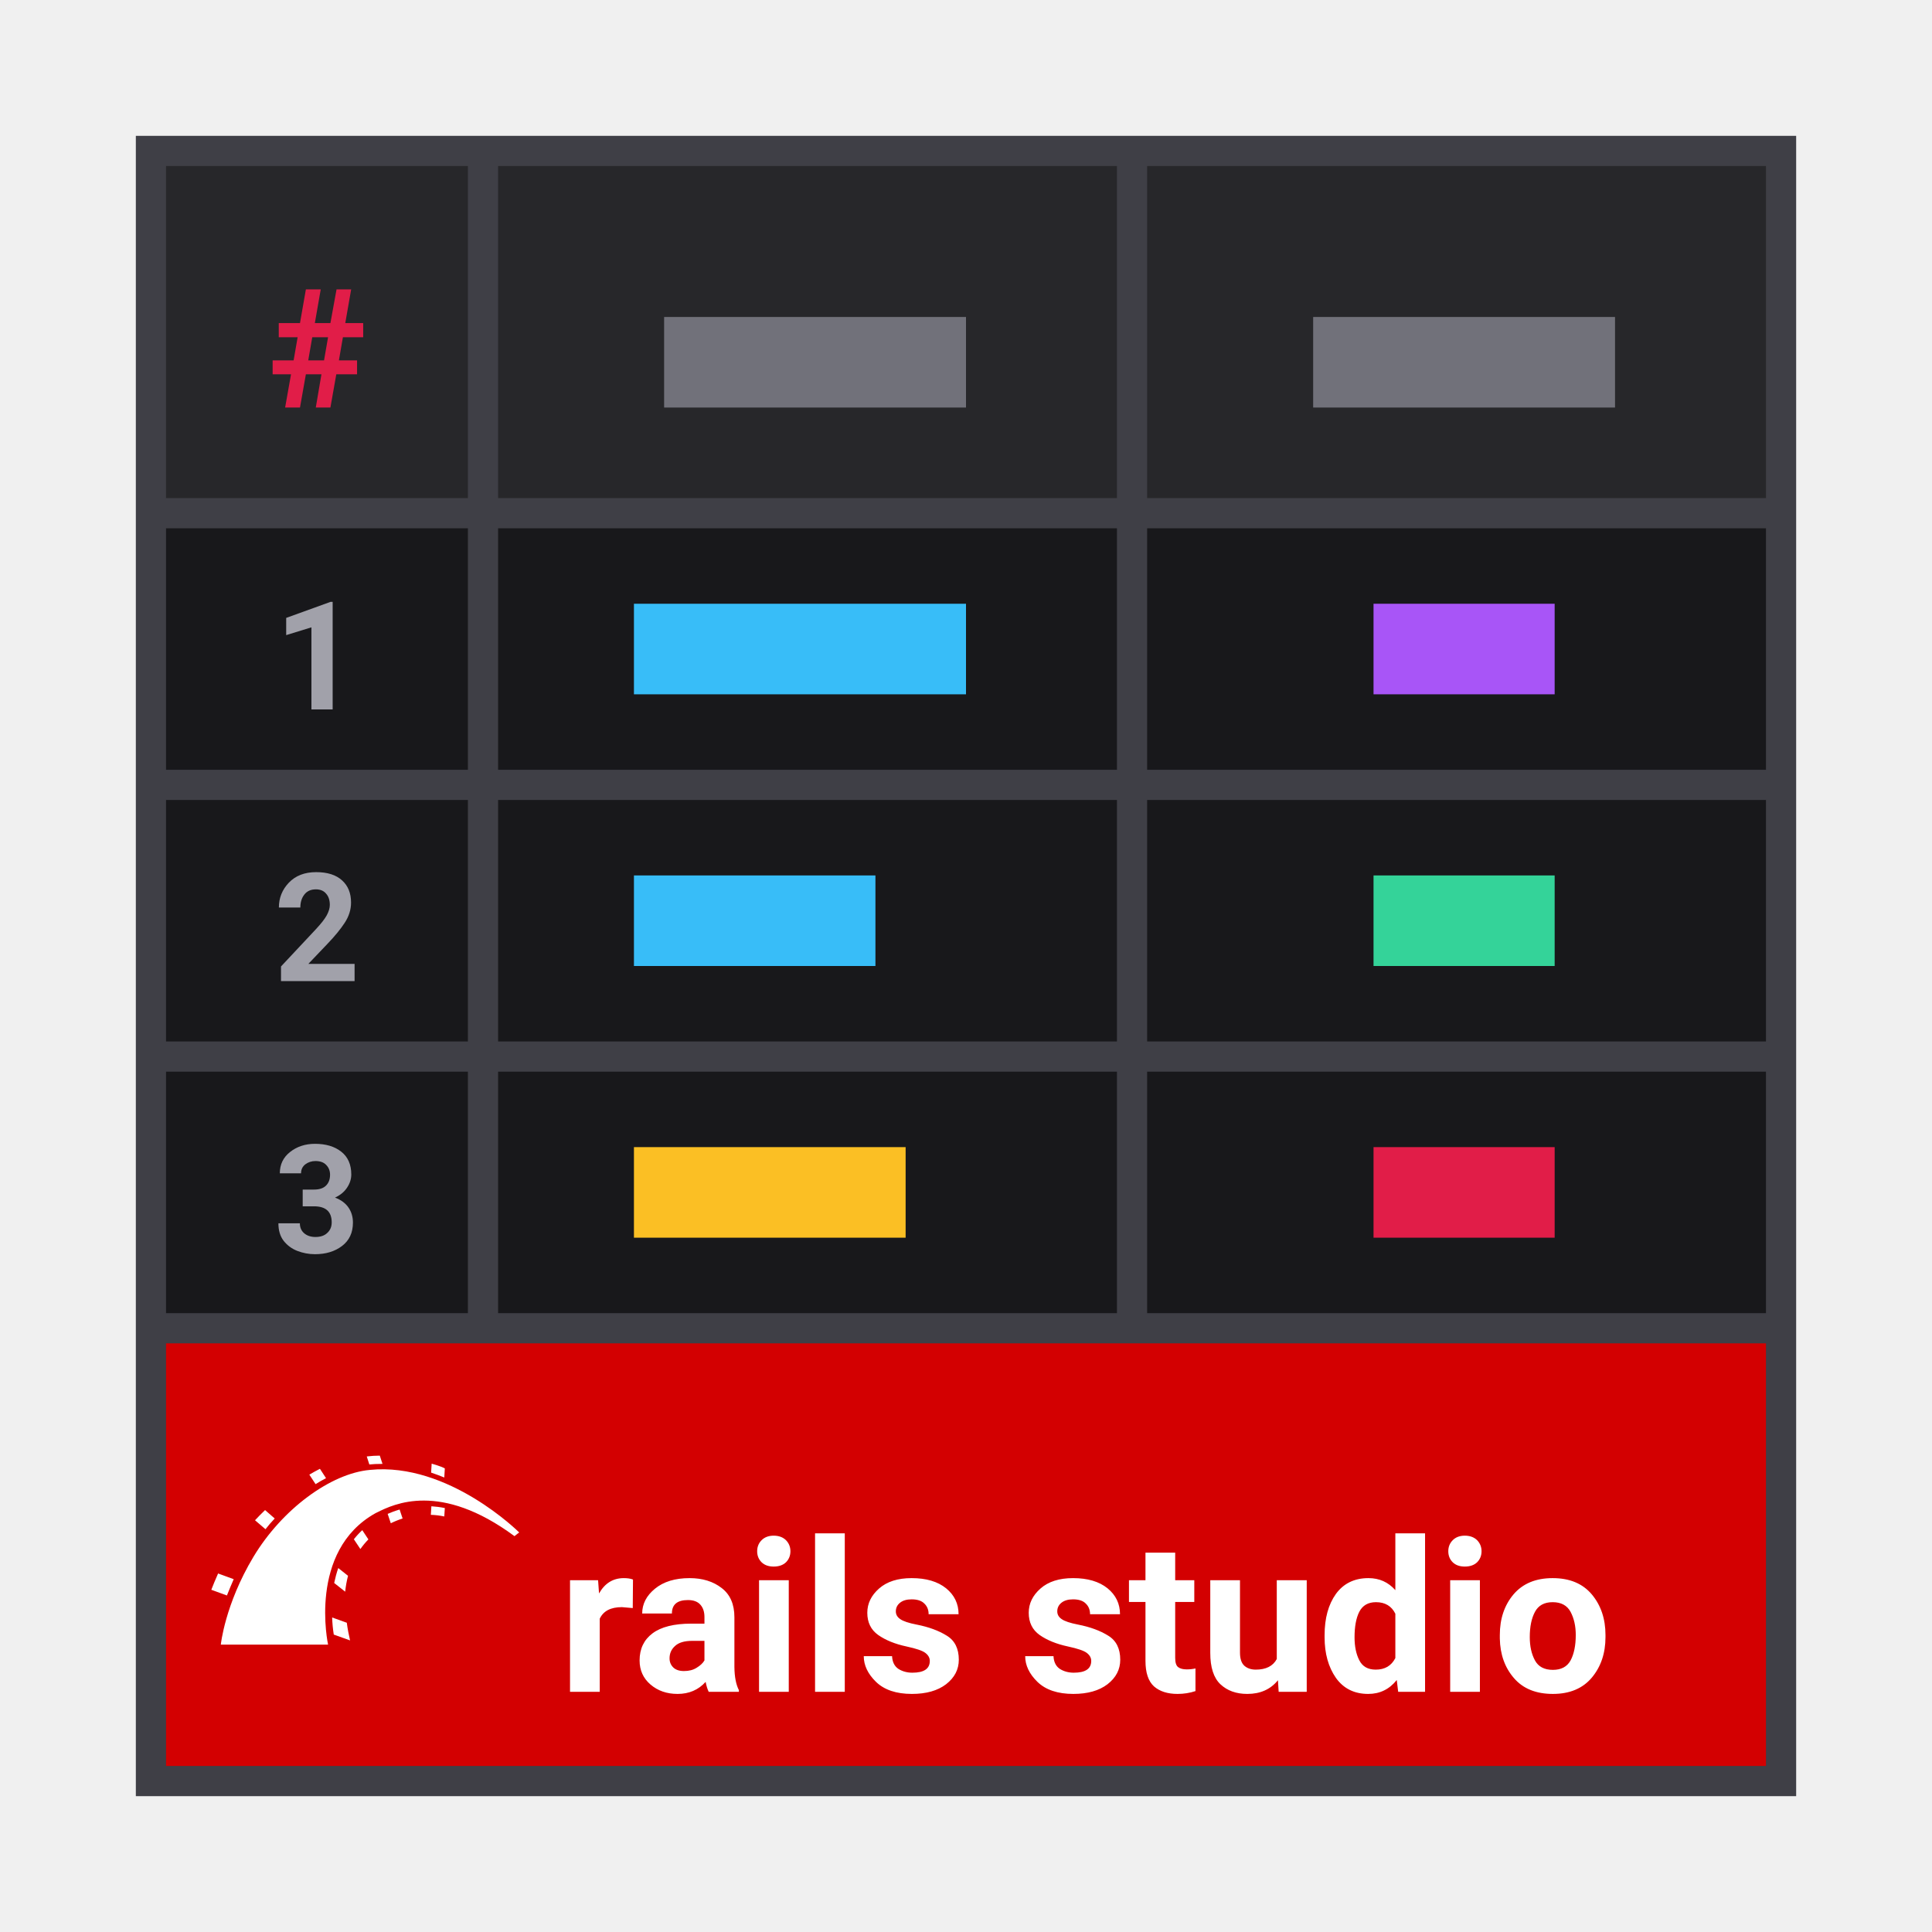
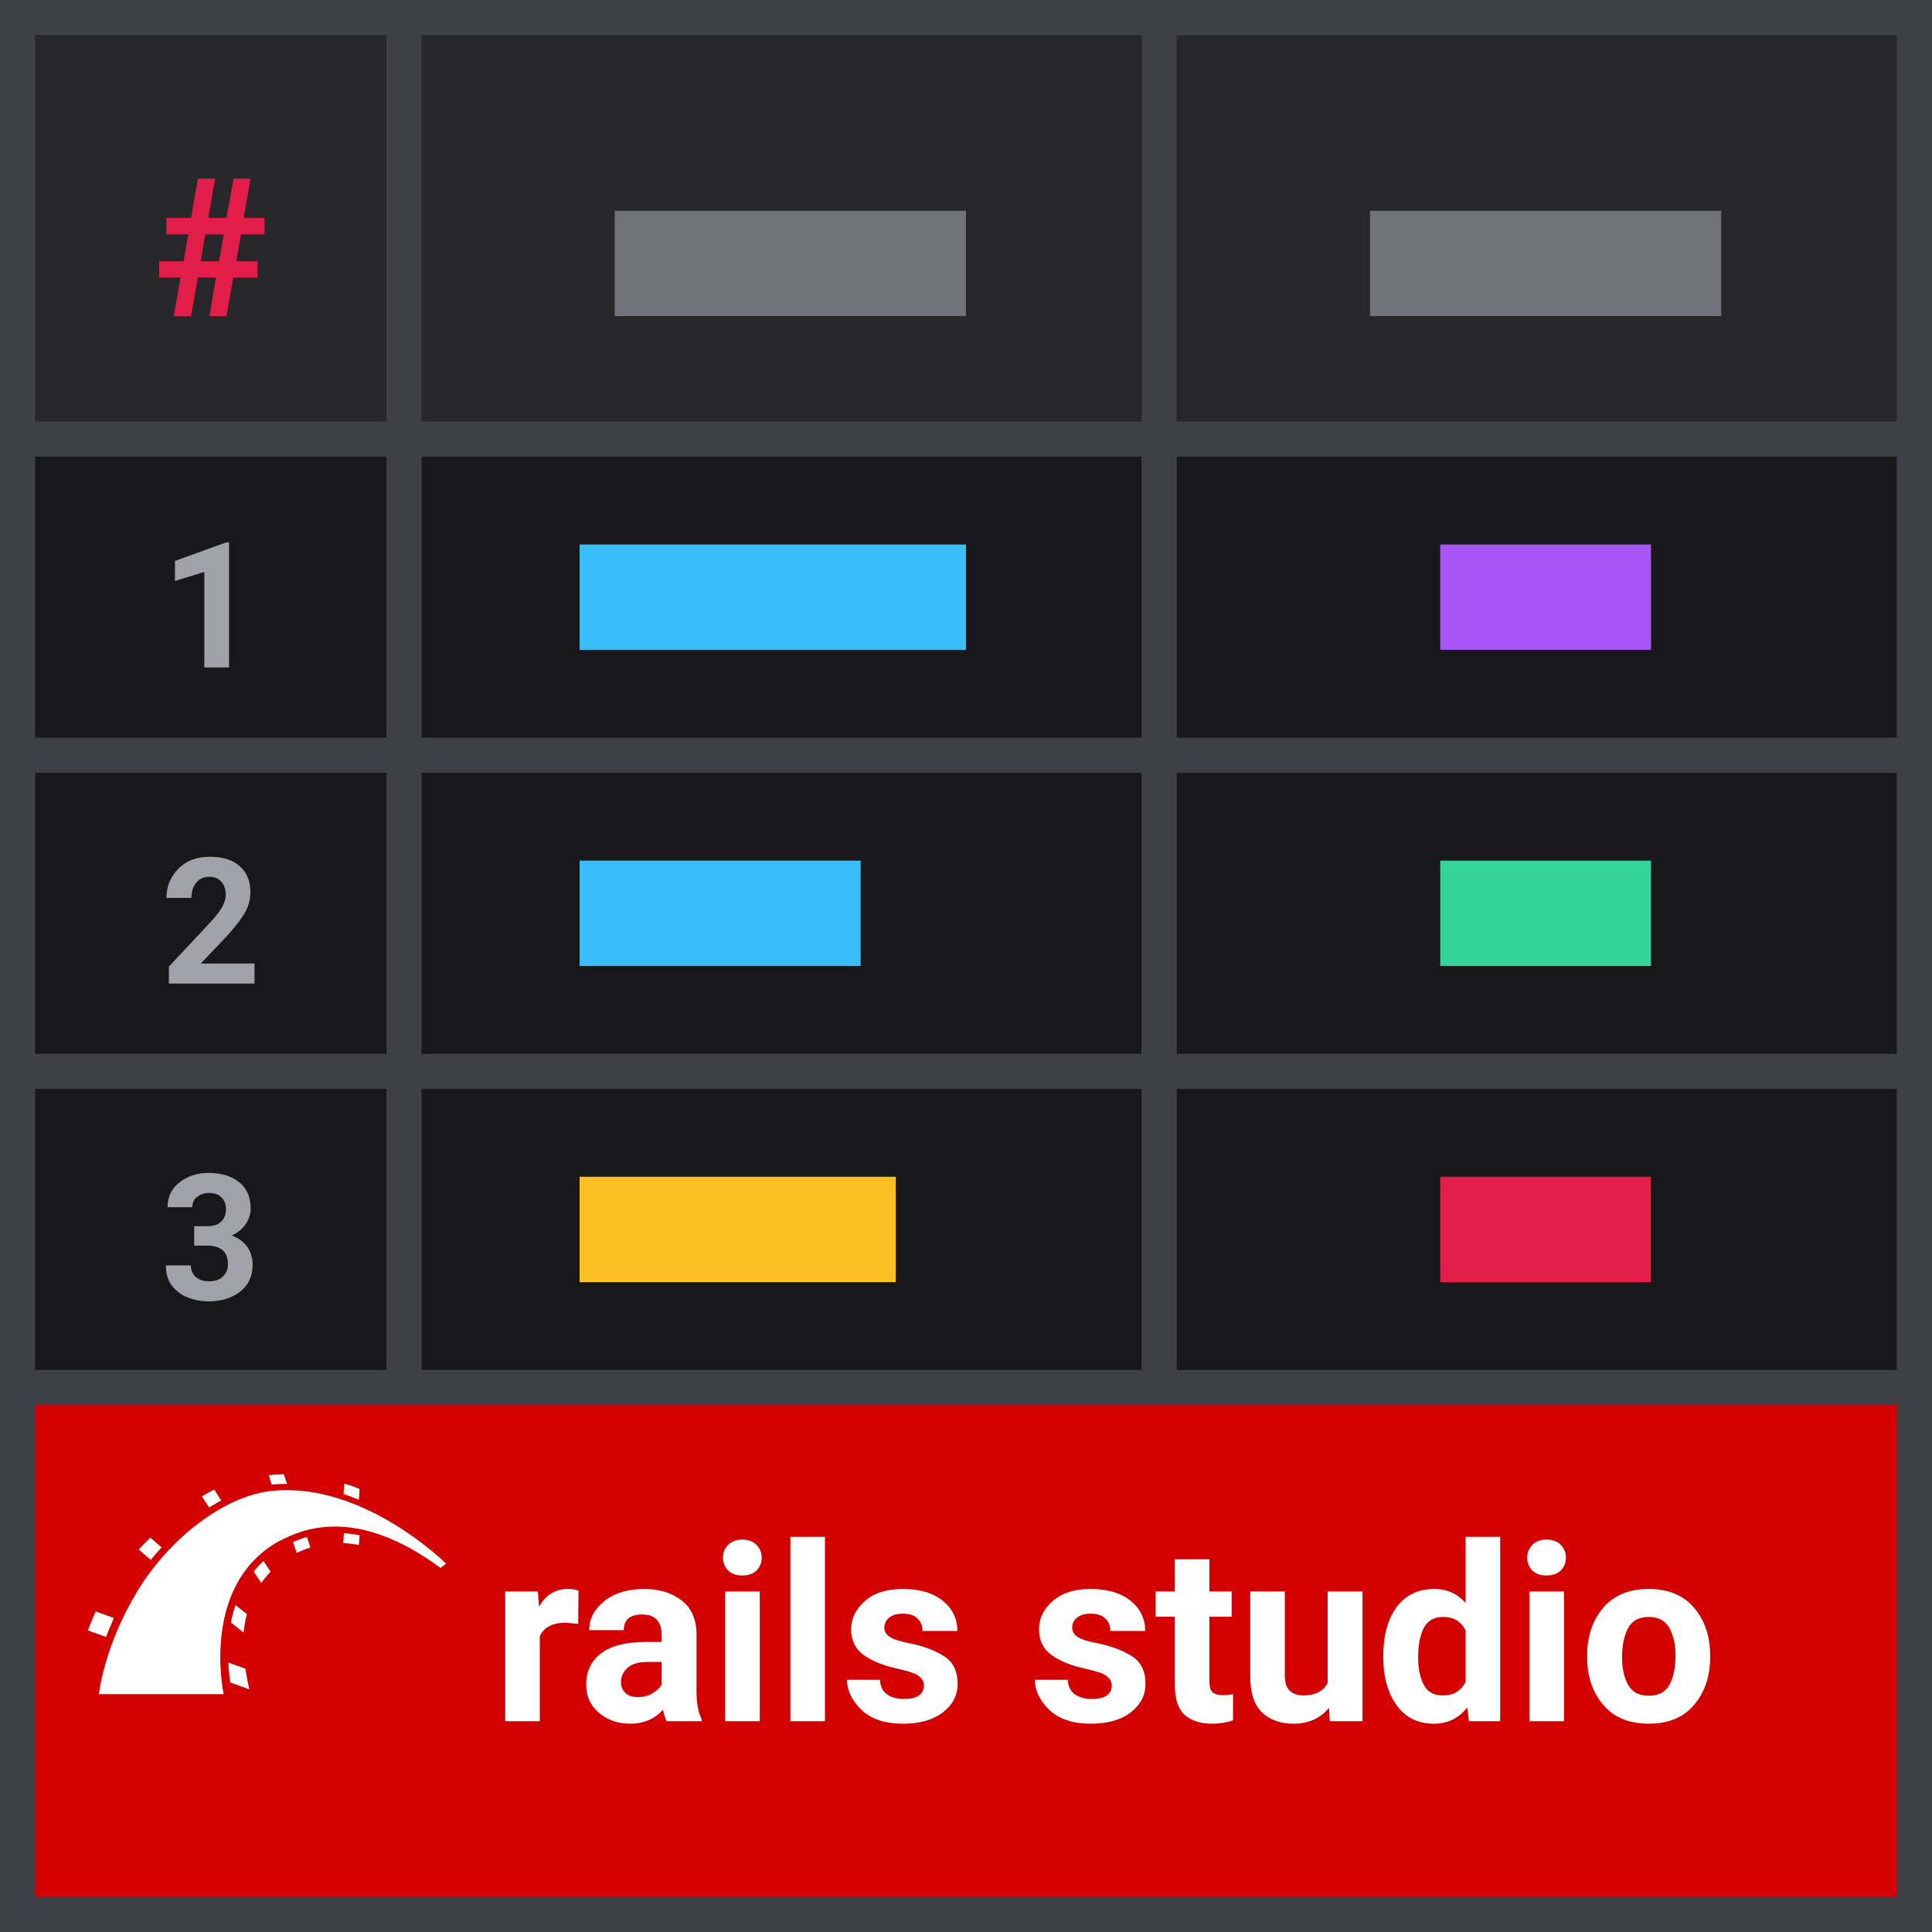
- <svg xmlns="http://www.w3.org/2000/svg" viewBox="0 0 128 128" width="128" height="128" fill="none">
+ <svg xmlns="http://www.w3.org/2000/svg" viewBox="9 9 110 110" width="128" height="128" fill="none">
  <rect x="10" y="10" width="108" height="108" fill="#18181b" />
  <rect x="10" y="10" width="108" height="24" fill="#27272a" />
  <rect x="10" y="88" width="108" height="30" fill="#D30001" />
  <g stroke="#3f3f46" stroke-width="2">
    <rect x="10" y="10" width="108" height="108" />
    <line x1="32" y1="10" x2="32" y2="88" />
    <line x1="75" y1="10" x2="75" y2="88" />
    <line x1="10" y1="34" x2="118" y2="34" />
    <line x1="10" y1="52" x2="118" y2="52" />
    <line x1="10" y1="70" x2="118" y2="70" />
    <line x1="10" y1="88" x2="118" y2="88" />
  </g>
  <text x="21" y="27" font-family="-apple-system, BlinkMacSystemFont, 'Segoe UI', Roboto, sans-serif" font-size="11" font-weight="700" fill="#e11d48" text-anchor="middle">#</text>
  <rect x="44" y="21" width="20" height="6" fill="#71717a" />
  <rect x="87" y="21" width="20" height="6" fill="#71717a" />
  <text x="21" y="47" font-family="-apple-system, BlinkMacSystemFont, 'Segoe UI', Roboto, sans-serif" font-size="10" font-weight="600" fill="#a1a1aa" text-anchor="middle">1</text>
  <rect x="42" y="40" width="22" height="6" fill="#38bdf8" />
  <rect x="91" y="40" width="12" height="6" fill="#a855f7" />
  <text x="21" y="65" font-family="-apple-system, BlinkMacSystemFont, 'Segoe UI', Roboto, sans-serif" font-size="10" font-weight="600" fill="#a1a1aa" text-anchor="middle">2</text>
  <rect x="42" y="58" width="16" height="6" fill="#38bdf8" />
  <rect x="91" y="58" width="12" height="6" fill="#34d399" />
  <text x="21" y="83" font-family="-apple-system, BlinkMacSystemFont, 'Segoe UI', Roboto, sans-serif" font-size="10" font-weight="600" fill="#a1a1aa" text-anchor="middle">3</text>
  <rect x="42" y="76" width="18" height="6" fill="#fbbf24" />
  <rect x="91" y="76" width="12" height="6" fill="#e11d48" />
-   <g fill="#ffffff" transform="translate(64 105.5)">
+   <g fill="#ffffff" transform="translate(64 102)">
    <g transform="translate(-51 0)">
      <g transform="translate(1 -13) scale(0.85)">
        <path d="M.741 19.365h8.36s-1.598-7.291 3.693-10.243l.134-.066c1.286-.637 4.907-2.431 10.702 1.854.19-.159.37-.286.37-.286s-5.503-5.492-11.63-4.878c-3.079.275-6.867 3.079-9.09 6.783C1.058 16.233.741 19.365.741 19.365Zm8.804-.783a10.682 10.682 0 0 1-.127-1.333l1.143.412c.063.498.159.963.254 1.376l-1.27-.455Zm-7.799-4.317L.529 13.82c-.201.455-.423.984-.529 1.27l1.217.444c.137-.359.36-.878.529-1.269Zm7.831.296.857.677c.042-.413.116-.825.222-1.238l-.762-.603c-.137.391-.233.783-.317 1.164Zm2.042-2.646-.508-.762c.191-.243.413-.486.656-.709l.476.72a5.958 5.958 0 0 0-.624.751ZM4.19 8.878l.752.656c-.254.265-.498.551-.72.836l-.815-.698c.244-.265.508-.529.783-.794Zm9.799 1.027-.243-.73c.265-.117.571-.233.931-.339l.233.698a6.82 6.82 0 0 0-.921.371Zm3.122-.656.042-.667c.339.021.688.064 1.048.138l-.042.656a5.859 5.859 0 0 0-1.048-.127ZM8.942 6.392l-.476-.731c-.265.138-.54.286-.826.455l.487.741c.275-.169.54-.328.815-.465Zm9.217-.053.042-.709c-.095-.053-.36-.18-1.026-.371l-.043.699c.349.116.688.243 1.027.381ZM13.238 5.28h.106l-.212-.645c-.328 0-.666.021-1.016.063l.201.625a8.87 8.87 0 0 1 .921-.043Z" />
      </g>
-       <text x="24" y="1.8" font-family="-apple-system, BlinkMacSystemFont, 'Segoe UI', Roboto, sans-serif" font-size="14" font-weight="700" dominant-baseline="central">rails studio</text>
+       <text x="24" y="5" font-family="-apple-system, BlinkMacSystemFont, 'Segoe UI', Roboto, sans-serif" font-size="14" font-weight="700">rails studio</text>
    </g>
  </g>
</svg>
